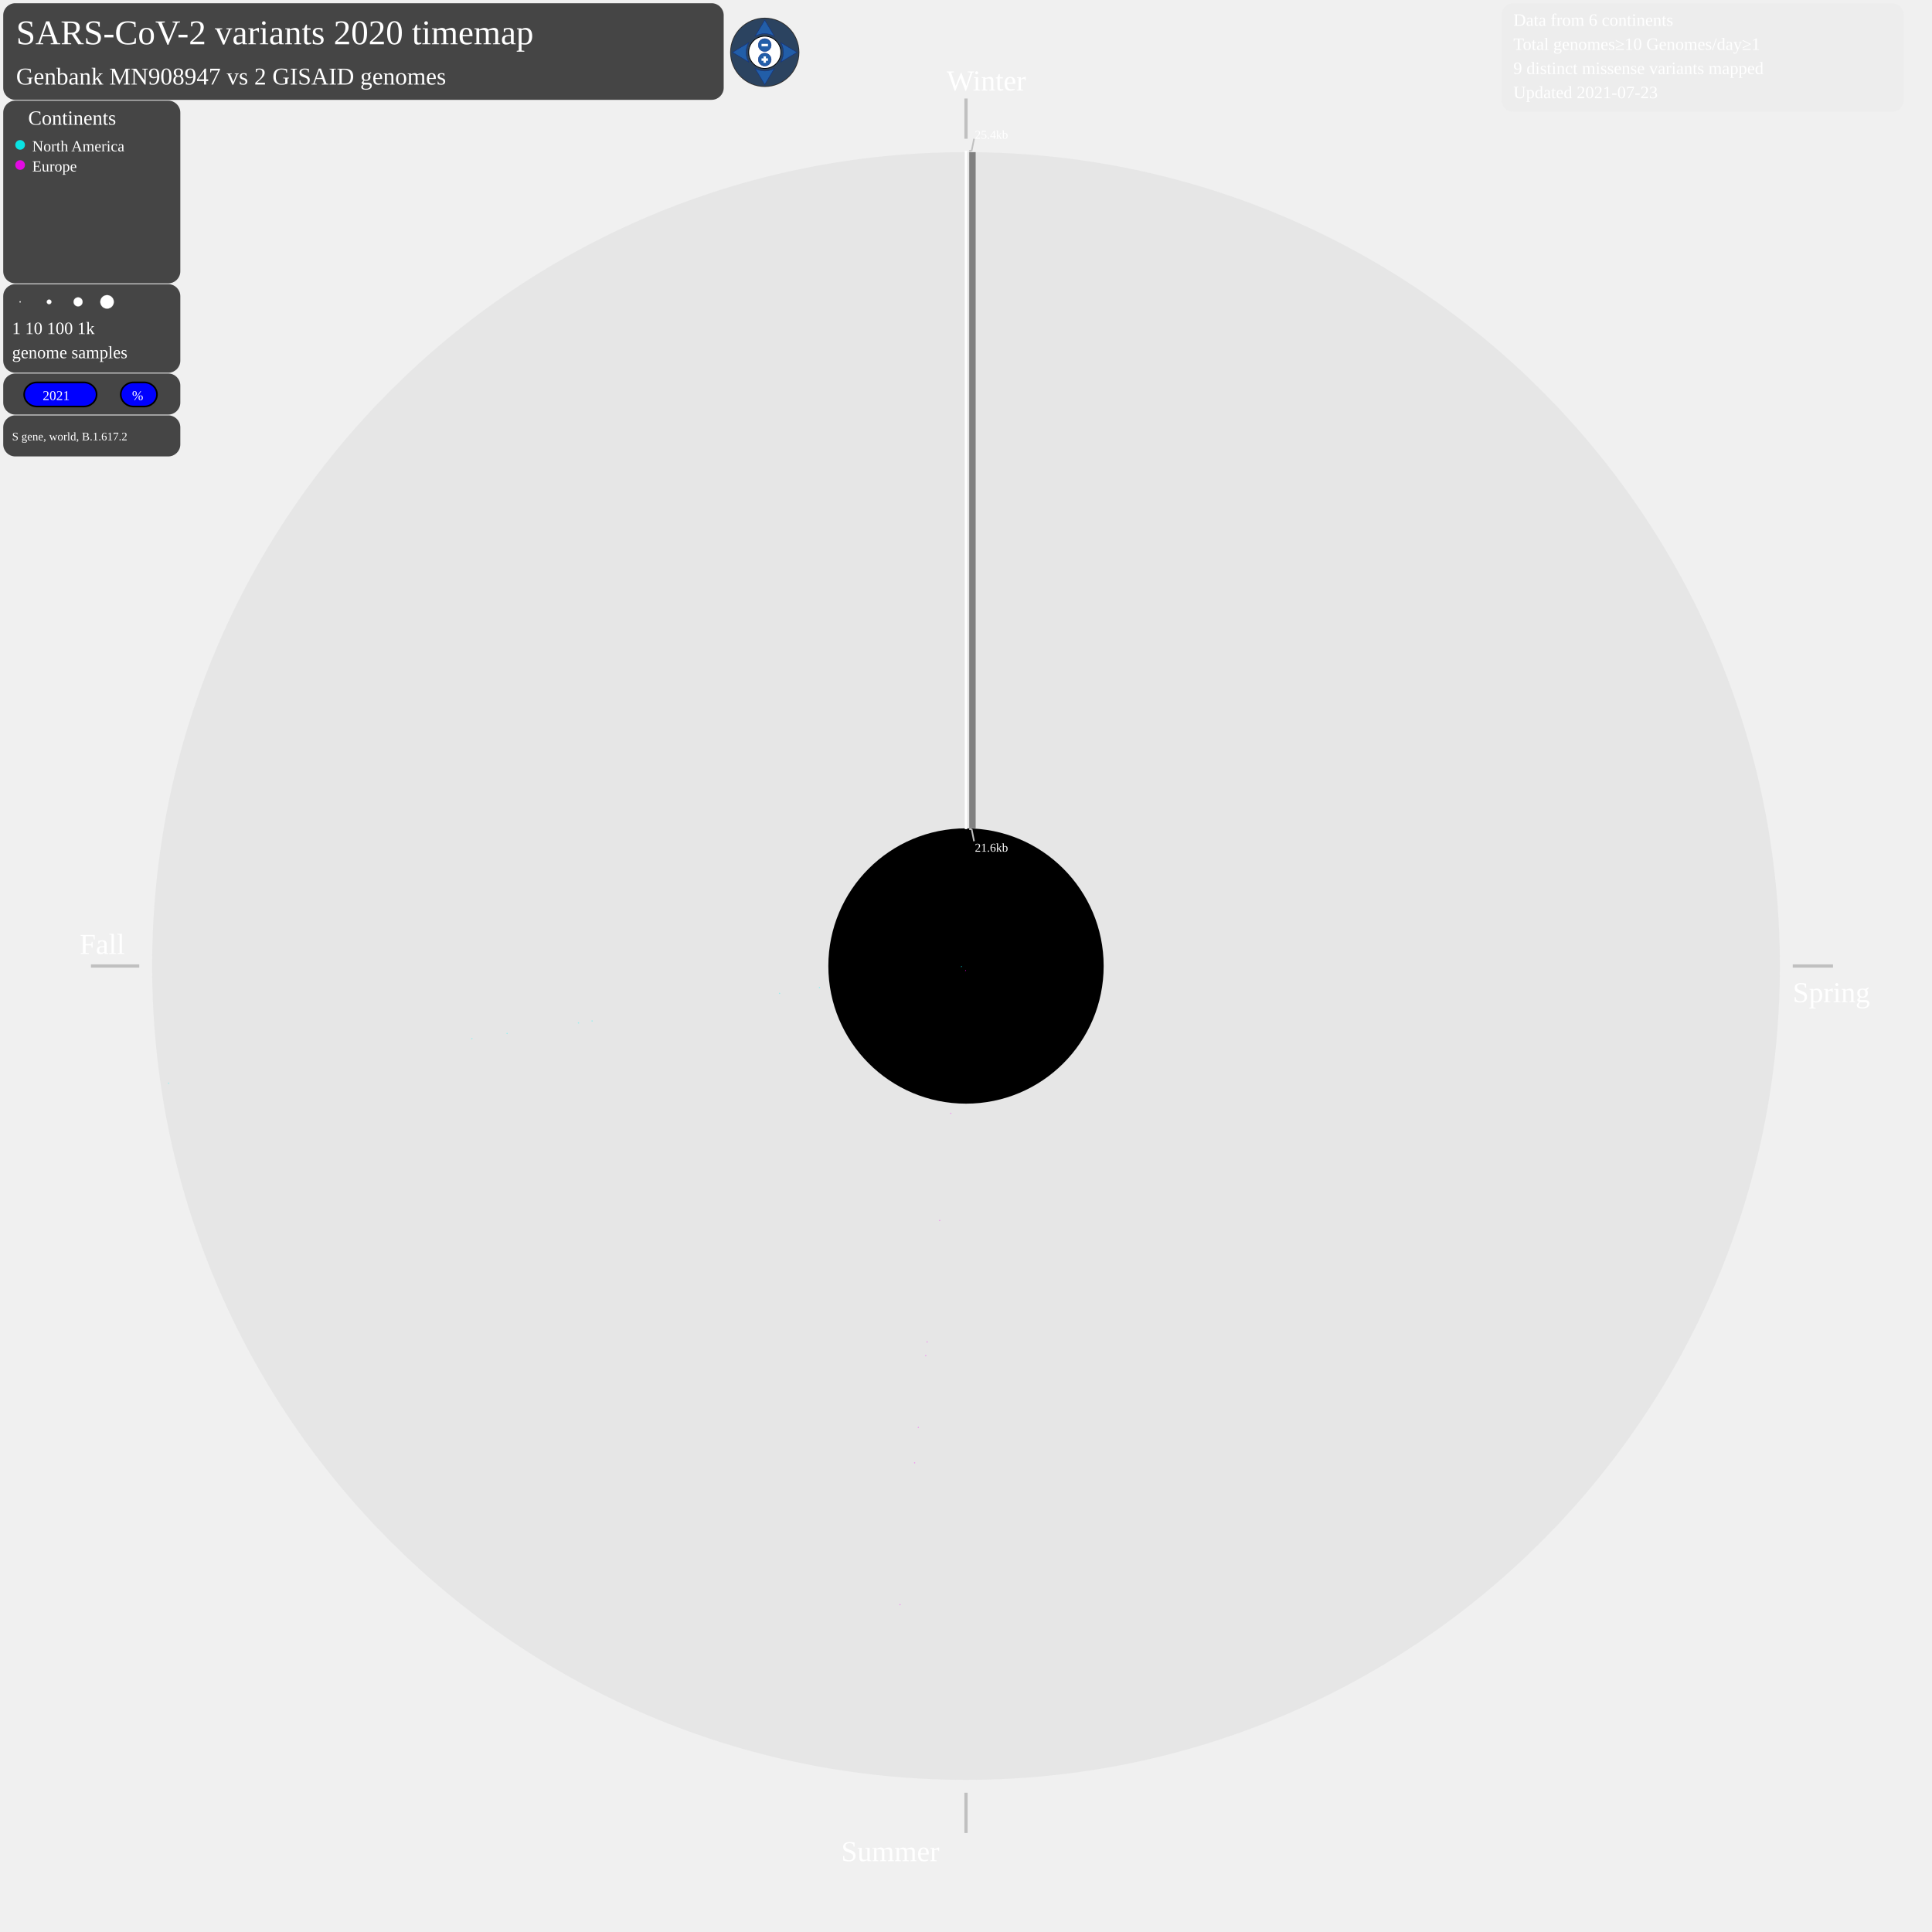
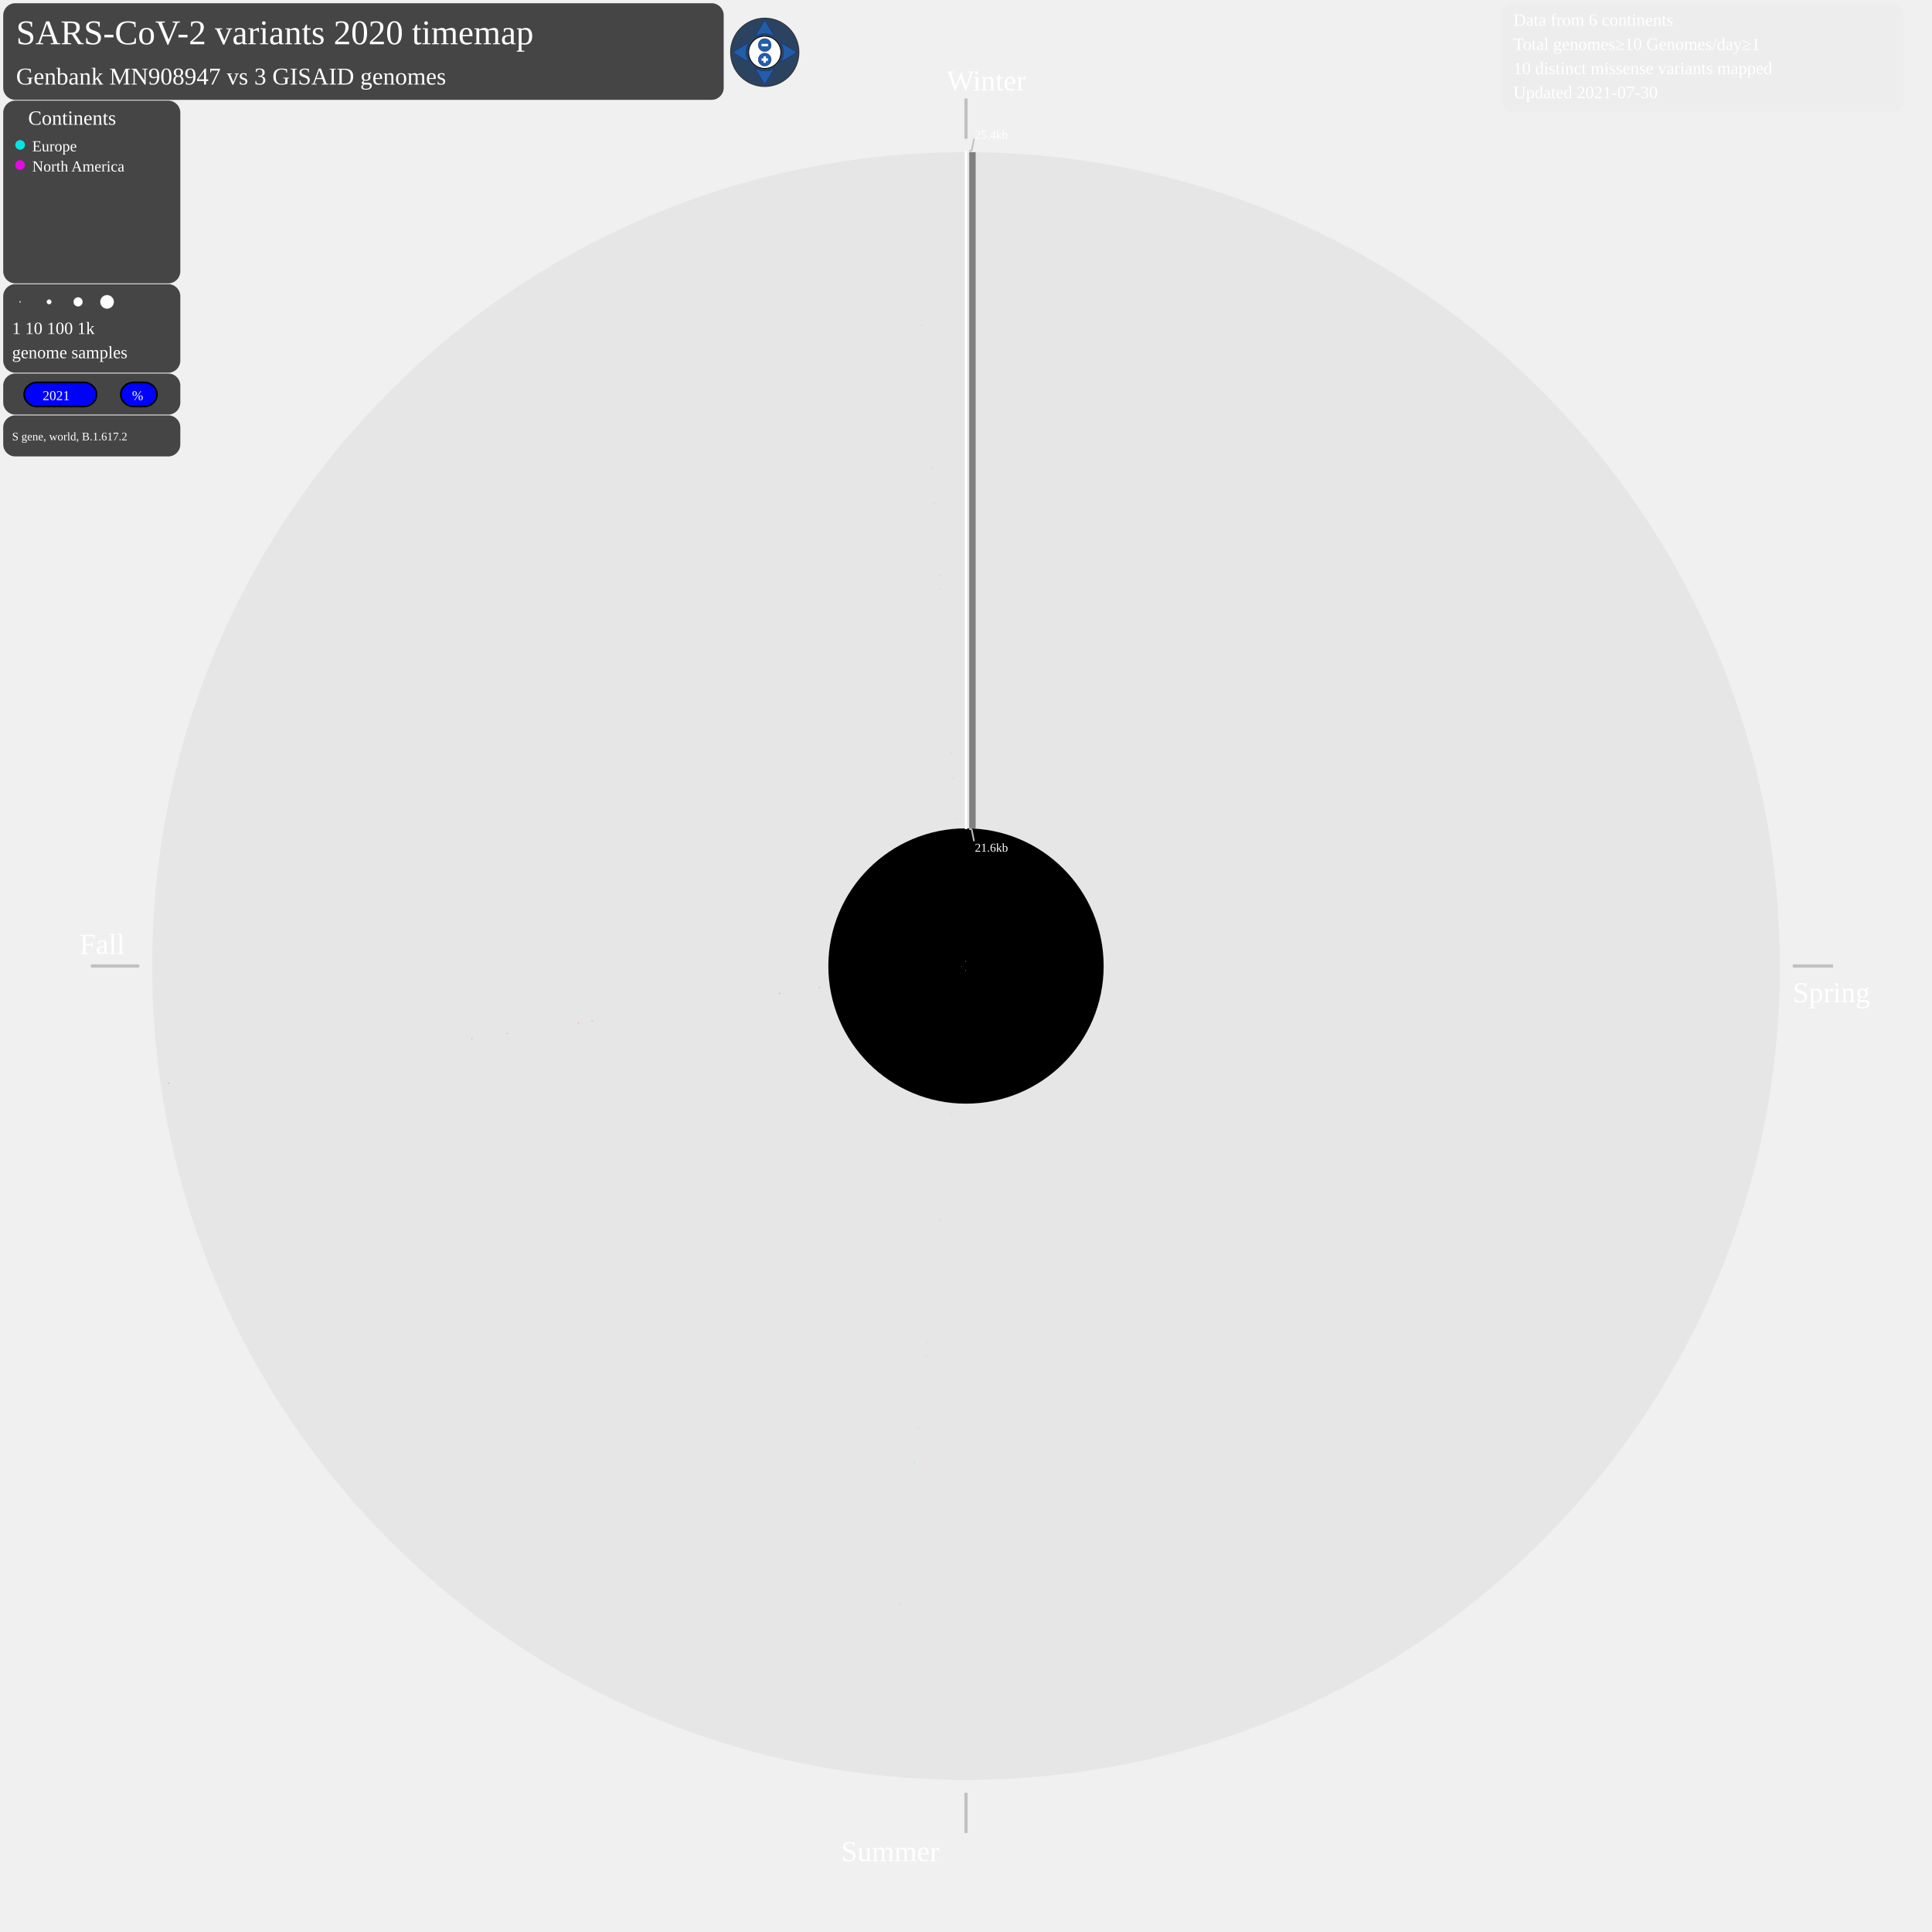
<svg xmlns="http://www.w3.org/2000/svg" width="2400" height="2400" style="background-color:black" viewBox="0 0 2400 2400" id="map-svg">
  <defs>
    <style type="text/css">
	.sb {
	stroke-width:0.8;
	stroke-opacity:0.7;
	}
	.sb:hover {
	stroke-width:0.8;
	stroke-opacity:1.0;
	}
	.compass {
	fill: #fff;
	stroke: #000;
	stroke-width: 1;
	}
	.button {
	fill: #225EA8;
	stroke: #0C2C84;
	stroke-width: 0.5;
	stroke-miterlimit:6;
	stroke-linecap: round;
	}
	.button:hover {
	stroke-width: 1;
	}
	.plus-minus {
	fill: #fff;
	pointer-events: none;
	}
	.legendcol {
	stroke: none;
	fill-opacity:0.85;
	}
	.legendcol:hover {
	fill-opacity:1.0;
	}
	.cv {
	stroke: none;
	fill-opacity:0.35;
	}
	.cv:hover {
	stroke: none;
	fill-opacity:0.8;
	}
+ 	.Europe {
+ 	stroke: none;
+ 	fill-opacity:0.6;
+ 	}
+ 	.Europe:hover {
+ 	stroke: none;
+ 	fill-opacity:1.0;
+ 	}
	.NorthAmerica {
	stroke: none;
	fill-opacity:0.6;
	}
	.NorthAmerica:hover {
- 	stroke: none;
- 	fill-opacity:1.0;
- 	}
- 	.Europe {
- 	stroke: none;
- 	fill-opacity:0.6;
- 	}
- 	.Europe:hover {
	stroke: none;
	fill-opacity:1.0;
	}
	a:link, a:visited {
	cursor: pointer;
	}
	a:hover, a:active {
	outline: dotted 2px yellow;
	}
	g:hover, g:active {
	outline: dotted 2px yellow;
	}
	.static {
	cursor: not-allowed;
	}
	.draggable, .draggable-group {
	cursor: pointer;
	}
	svg text {
	cursor: default;
	-webkit-user-select: none;
	-moz-user-select: none;
	-ms-user-select: none;
	user-select: none;
	}
	</style>
  </defs>
  <text font-size="3.6em" x="20" y="55" fill="white">SARS-CoV-2 variants 2020 timemap</text>
  <g id="matrix-group" transform="matrix(1 0 0 1 0 0)" class="draggable-group">
    <circle cx="1200" cy="1200" r="1011" style="fill:grey;stroke:black;stroke-width:0;fill-opacity:0.085;" />
    <circle cx="1200" cy="1200" r="171" style="fill:black;stroke:black;stroke-width:0;fill-opacity:1;" />
    <line x1="1200" y1="122.363" x2="1200" y2="172.363" style="stroke:silver;stroke-width:4" />
    <text font-size="3.0em" x="1176" y="112.363" fill="white">Winter</text>
    <line x1="2227" y1="1200" x2="2277" y2="1200" style="stroke:silver;stroke-width:4" />
    <text font-size="3.0em" x="2227" y="1245" fill="white">Spring</text>
    <line x1="1200" y1="2227" x2="1200" y2="2277" style="stroke:silver;stroke-width:4" />
    <text font-size="3.0em" x="1045" y="2312" fill="white">Summer</text>
    <line x1="173" y1="1200" x2="113" y2="1200" style="stroke:silver;stroke-width:4" />
    <text font-size="3.0em" x="99" y="1185" fill="white">Fall</text>
    <g>
      <line x1="1208" y1="1029" x2="1208" y2="189" style="stroke:grey;stroke-width:8" />
    </g>
    <line x1="1200" y1="187.363" x2="1200" y2="1030" style="stroke:white;stroke-width:3" />
    <line x1="1204" y1="187.363" x2="1207" y2="187.363" style="stroke:silver;stroke-width:2" />
    <line x1="1207" y1="187.363" x2="1210" y2="172.363" style="stroke:silver;stroke-width:2" />
    <line x1="1204" y1="1030" x2="1207" y2="1030" style="stroke:silver;stroke-width:2" />
    <line x1="1207" y1="1030" x2="1210" y2="1045" style="stroke:silver;stroke-width:2" />
    <text font-size="1.25em" x="1211" y="172.363" fill="white">25.4kb</text>
    <text font-size="1.25em" x="1211" y="1058" fill="white">21.6kb</text>
    <g class="Europe">
-       <line x1="1199.5" y1="1205.0" x2="1199.3" y2="1206.3" style="stroke:fuchsia;" class="sb" />
-     </g>
-     <g class="Europe">
-       <circle cx="1181.1" cy="1383.0" r="0.8" style="fill:fuchsia;" class="cv" />
-     </g>
-     <g class="Europe">
-       <circle cx="1167.3" cy="1516.1" r="0.8" style="fill:fuchsia;" class="cv" />
-     </g>
-     <g class="Europe">
-       <circle cx="1151.7" cy="1667.0" r="0.8" style="fill:fuchsia;" class="cv" />
-     </g>
-     <g class="Europe">
-       <circle cx="1150.0" cy="1684.0" r="0.8" style="fill:fuchsia;" class="cv" />
-     </g>
-     <g class="Europe">
-       <circle cx="1140.8" cy="1773.2" r="0.8" style="fill:fuchsia;" class="cv" />
-     </g>
-     <g class="Europe">
-       <circle cx="1136.2" cy="1817.2" r="0.8" style="fill:fuchsia;" class="cv" />
-     </g>
-     <g class="Europe">
-       <circle cx="1118.0" cy="1993.4" r="0.8" style="fill:fuchsia;" class="cv" />
-     </g>
-     <g class="NorthAmerica">
-       <line x1="1195.1" y1="1200.7" x2="1193.7" y2="1200.9" style="stroke:cyan;" class="sb" />
-     </g>
-     <g class="NorthAmerica">
-       <circle cx="1018.0" cy="1226.7" r="0.8" style="fill:cyan;" class="cv" />
-     </g>
-     <g class="NorthAmerica">
-       <circle cx="968.4" cy="1234.0" r="0.8" style="fill:cyan;" class="cv" />
-     </g>
-     <g class="NorthAmerica">
-       <circle cx="735.5" cy="1268.3" r="0.8" style="fill:cyan;" class="cv" />
-     </g>
-     <g class="NorthAmerica">
-       <circle cx="718.6" cy="1270.7" r="0.8" style="fill:cyan;" class="cv" />
-     </g>
-     <g class="NorthAmerica">
-       <circle cx="629.9" cy="1283.8" r="0.8" style="fill:cyan;" class="cv" />
-     </g>
-     <g class="NorthAmerica">
-       <circle cx="586.2" cy="1290.2" r="0.8" style="fill:cyan;" class="cv" />
-     </g>
-     <g class="NorthAmerica">
-       <circle cx="209.5" cy="1345.6" r="0.8" style="fill:cyan;" class="cv" />
+       <line x1="1199.5" y1="1205.0" x2="1199.3" y2="1206.3" style="stroke:cyan;" class="sb" />
+     </g>
+     <g class="Europe">
+       <circle cx="1181.1" cy="1383.0" r="0.8" style="fill:cyan;" class="cv" />
+     </g>
+     <g class="Europe">
+       <circle cx="1167.3" cy="1516.1" r="0.8" style="fill:cyan;" class="cv" />
+     </g>
+     <g class="Europe">
+       <circle cx="1151.7" cy="1667.0" r="0.8" style="fill:cyan;" class="cv" />
+     </g>
+     <g class="Europe">
+       <circle cx="1150.0" cy="1684.0" r="0.8" style="fill:cyan;" class="cv" />
+     </g>
+     <g class="Europe">
+       <circle cx="1140.8" cy="1773.2" r="0.8" style="fill:cyan;" class="cv" />
+     </g>
+     <g class="Europe">
+       <circle cx="1136.2" cy="1817.2" r="0.8" style="fill:cyan;" class="cv" />
+     </g>
+     <g class="Europe">
+       <circle cx="1118.0" cy="1993.4" r="0.8" style="fill:cyan;" class="cv" />
+     </g>
+     <g class="NorthAmerica">
+       <line x1="1195.1" y1="1200.7" x2="1193.7" y2="1200.9" style="stroke:fuchsia;" class="sb" />
+     </g>
+     <g class="NorthAmerica">
+       <circle cx="1018.0" cy="1226.7" r="0.8" style="fill:fuchsia;" class="cv" />
+     </g>
+     <g class="NorthAmerica">
+       <circle cx="968.4" cy="1234.0" r="0.8" style="fill:fuchsia;" class="cv" />
+     </g>
+     <g class="NorthAmerica">
+       <circle cx="735.5" cy="1268.3" r="0.8" style="fill:fuchsia;" class="cv" />
+     </g>
+     <g class="NorthAmerica">
+       <circle cx="718.6" cy="1270.7" r="0.8" style="fill:fuchsia;" class="cv" />
+     </g>
+     <g class="NorthAmerica">
+       <circle cx="629.9" cy="1283.8" r="0.8" style="fill:fuchsia;" class="cv" />
+     </g>
+     <g class="NorthAmerica">
+       <circle cx="586.2" cy="1290.2" r="0.8" style="fill:fuchsia;" class="cv" />
+     </g>
+     <g class="NorthAmerica">
+       <circle cx="209.5" cy="1345.6" r="0.8" style="fill:fuchsia;" class="cv" />
+     </g>
+     <g class="Europe">
+       <line x1="1199.7" y1="1195.0" x2="1199.6" y2="1193.7" style="stroke:cyan;" class="sb" />
+     </g>
+     <g class="Europe">
+       <circle cx="1187.4" cy="1016.5" r="0.8" style="fill:cyan;" class="cv" />
+     </g>
+     <g class="Europe">
+       <circle cx="1184.0" cy="966.5" r="0.8" style="fill:cyan;" class="cv" />
+     </g>
+     <g class="Europe">
+       <circle cx="1181.8" cy="935.6" r="0.8" style="fill:cyan;" class="cv" />
+     </g>
+     <g class="Europe">
+       <circle cx="1167.8" cy="731.7" r="0.8" style="fill:cyan;" class="cv" />
+     </g>
+     <g class="Europe">
+       <circle cx="1166.7" cy="714.6" r="0.8" style="fill:cyan;" class="cv" />
+     </g>
+     <g class="Europe">
+       <circle cx="1160.5" cy="625.1" r="0.8" style="fill:cyan;" class="cv" />
+     </g>
+     <g class="Europe">
+       <circle cx="1157.5" cy="581.0" r="0.8" style="fill:cyan;" class="cv" />
+     </g>
+     <g class="Europe">
+       <circle cx="1145.3" cy="404.3" r="0.8" style="fill:cyan;" class="cv" />
    </g>
  </g>
  <rect x="4" y="4" width="895" height="120" rx="15" style="fill:#1B1B1B;stroke-width:0;fill-opacity:0.8;" />
  <a href="https://bcgsc.github.io/SARS2">
    <text font-size="3.6em" x="20" y="55" fill="white">SARS-CoV-2 variants 2020 timemap</text>
  </a>
-   <text font-size="2.5em" x="20" y="105" fill="white">Genbank MN908947 vs 2 GISAID genomes</text>
+   <text font-size="2.5em" x="20" y="105" fill="white">Genbank MN908947 vs 3 GISAID genomes</text>
  <circle cx="950" cy="65" r="43" fill="black" opacity="0.8" />
  <circle cx="950" cy="65" r="42" fill="#225EA8" opacity="0.4" />
  <path class="button" d="M950 25 l12   20 a40, 70 0 0,0 -24,  0z" />
  <path class="button" d="M910 65 l20  -12 a70, 40 0 0,0   0, 24z" />
  <path class="button" d="M950 105 l12  -20 a40, 70 0 0,1 -24,  0z" />
  <path class="button" d="M990 65 l-20 -12 a70, 40 0 0,1   0, 24z" />
  <circle class="compass" cx="950" cy="65" r="20" />
  <circle class="button" cx="950" cy="56" r="8" />
  <circle class="button" cx="950" cy="74" r="8" />
  <rect class="plus-minus" x="946" y="54.5" width="8" height="3" />
  <rect class="plus-minus" x="946" y="72.5" width="8" height="3" />
  <rect class="plus-minus" x="948.5" y="70" width="3" height="8" />
  <rect x="4" y="125" width="220" height="227" rx="15" style="fill:#1B1B1B;stroke-width:0;fill-opacity:0.8;" />
  <rect x="4" y="353" width="220" height="110" rx="15" style="fill:#1B1B1B;stroke-width:0;fill-opacity:0.8;" />
  <rect x="4" y="464" width="220" height="51" rx="15" style="fill:#1B1B1B;stroke-width:0;fill-opacity:0.8;" />
  <rect x="4" y="516" width="220" height="51" rx="15" style="fill:#1B1B1B;stroke-width:0;fill-opacity:0.8;" />
  <text font-size="1.2em" x="15" y="547" fill="white">S gene, world, B.1.617.2</text>
  <a href="https://bcgsc.github.io/SARS2_2021/2021SARS2spike_B1617-2.svg">
    <rect x="30" y="475" width="90" height="30" rx="16" style="fill:blue;stroke:black;stroke-width:2;" />
    <text font-size="1.4em" x="53" y="497" fill="white">2021</text>
  </a>
  <a href="https://bcgsc.github.io/SARS2/2020ratioSARS2spike_B1617-2.svg">
    <rect x="150" y="475" width="45" height="30" rx="16" style="fill:blue;stroke:black;stroke-width:2;" />
    <text font-size="1.4em" x="164" y="497" fill="white">%</text>
  </a>
  <text font-size="2.1em" x="35" y="155" fill="white">Continents</text>
-   <g class="NorthAmerica">
+   <g class="Europe">
    <circle cx="25" cy="180" r="6" style="fill:cyan;stroke:black;stroke-width:0;" class="legendcol" />
  </g>
-   <text font-size="1.6em" x="40" y="188" fill="white">North America</text>
-   <g class="Europe">
+   <text font-size="1.6em" x="40" y="188" fill="white">Europe</text>
+   <g class="NorthAmerica">
    <circle cx="25" cy="205" r="6" style="fill:fuchsia;stroke:black;stroke-width:0;" class="legendcol" />
  </g>
-   <text font-size="1.6em" x="40" y="213" fill="white">Europe</text>
+   <text font-size="1.6em" x="40" y="213" fill="white">North America</text>
  <circle cx="25" cy="375" r="0.843" style="fill:white;stroke:lightgrey;stroke-width:0.2;" />
  <circle cx="61" cy="375" r="2.916" style="fill:white;stroke:lightgrey;stroke-width:0.2;" />
  <circle cx="97" cy="375" r="5.612" style="fill:white;stroke:lightgrey;stroke-width:0.2;" />
  <circle cx="133" cy="375" r="8.401" style="fill:white;stroke:lightgrey;stroke-width:0.2;" />
  <text font-size="1.8em" x="15" y="415" fill="white">1      10        100        1k</text>
  <text font-size="1.8em" x="15" y="445" fill="white">genome samples</text>
  <rect x="1865" y="4" width="500" height="135" rx="15" style="fill:gainsboro;stroke-width:0;fill-opacity:0.15;" />
  <text font-size="1.8em" x="1880" y="32" fill="white">Data from 6 continents</text>
  <text font-size="1.8em" x="1880" y="62" fill="white">Total genomes≥10  Genomes/day≥1</text>
-   <text font-size="1.8em" x="1880" y="92" fill="white">9 distinct missense variants mapped</text>
-   <text font-size="1.8em" x="1880" y="122" fill="white">Updated 2021-07-23</text>
+   <text font-size="1.8em" x="1880" y="92" fill="white">10 distinct missense variants mapped</text>
+   <text font-size="1.8em" x="1880" y="122" fill="white">Updated 2021-07-30</text>
</svg>
